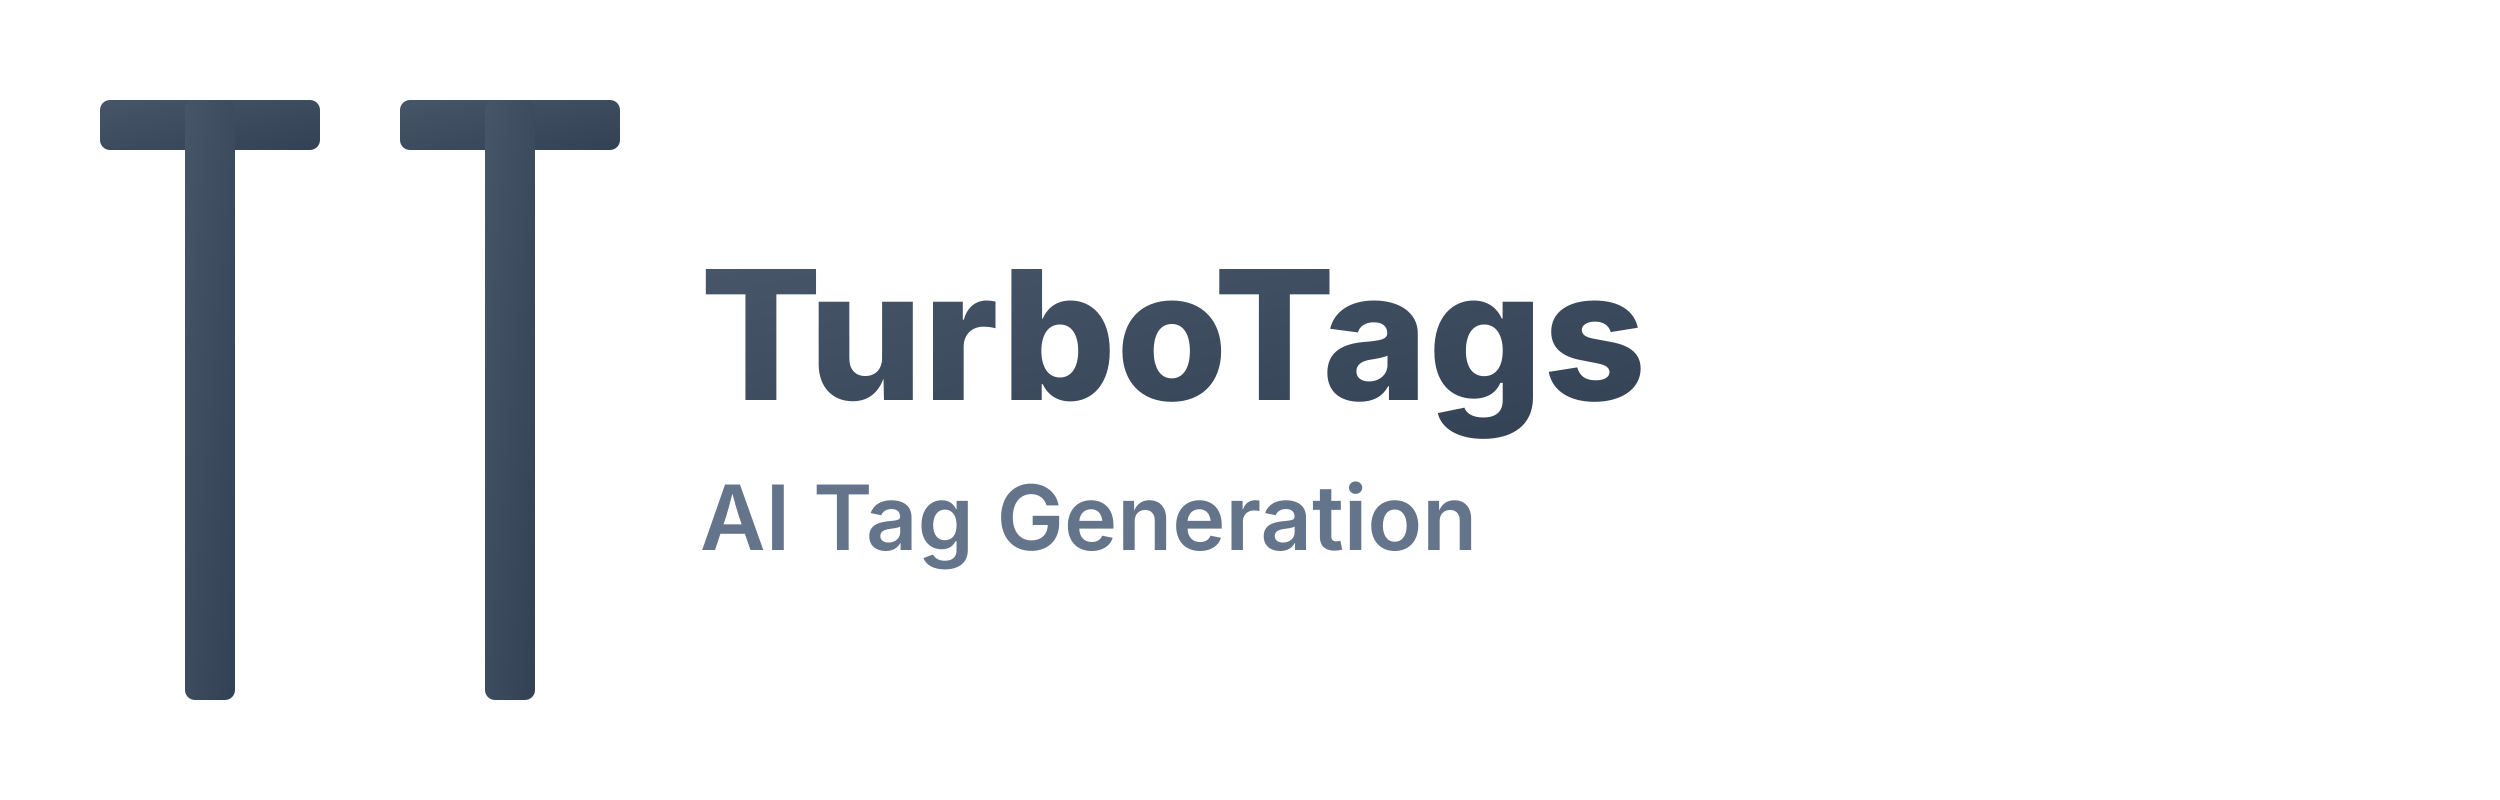
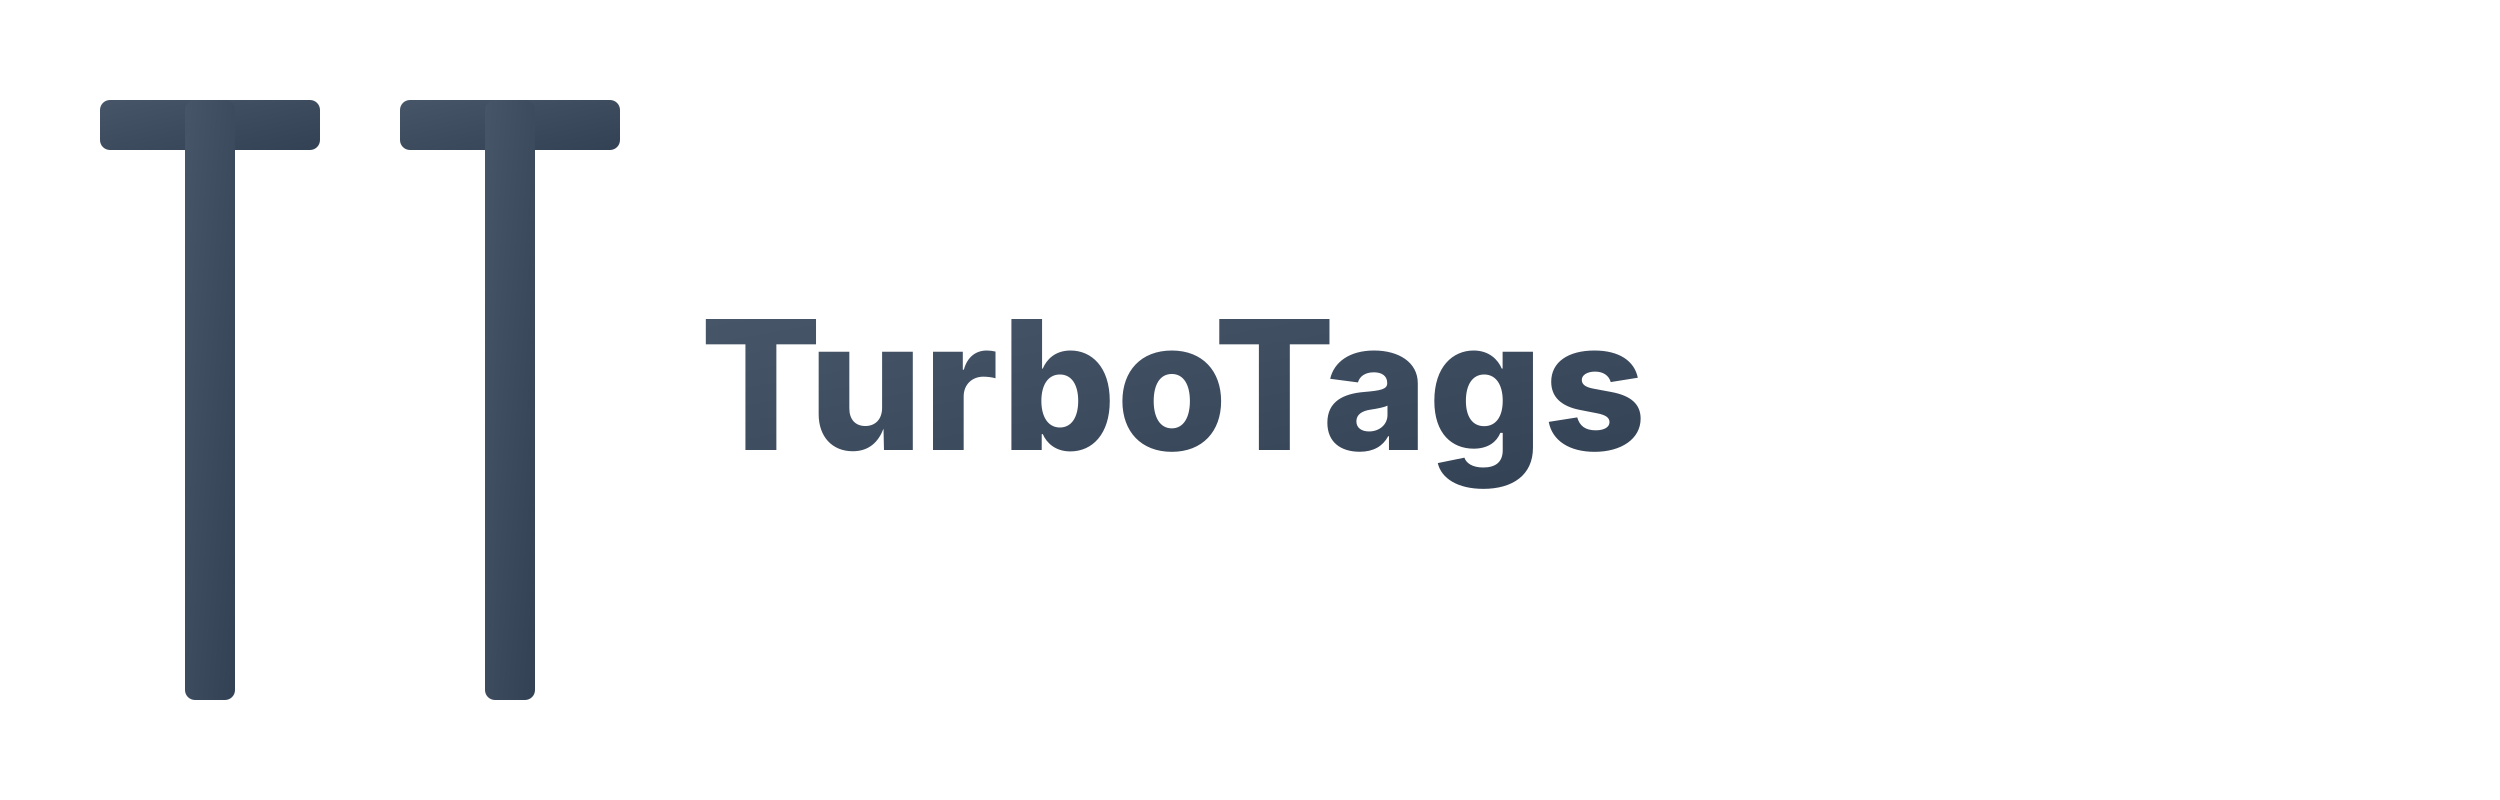
<svg xmlns="http://www.w3.org/2000/svg" width="1000" height="320" viewBox="0 0 1000 320">
  <defs>
    <linearGradient id="largeGradient" x1="0%" y1="0%" x2="100%" y2="100%">
      <stop offset="0%" style="stop-color:#475569" />
      <stop offset="100%" style="stop-color:#334155" />
    </linearGradient>
  </defs>
  <g transform="translate(40, 40)">
    <rect x="0" y="0" width="88" height="20" fill="url(#largeGradient)" rx="4" />
    <rect x="34" y="0" width="20" height="240" fill="url(#largeGradient)" rx="4" />
    <rect x="120" y="0" width="88" height="20" fill="url(#largeGradient)" rx="4" />
    <rect x="154" y="0" width="20" height="240" fill="url(#largeGradient)" rx="4" />
  </g>
-   <text x="280" y="160" font-family="Inter, system-ui, sans-serif" font-size="72" font-weight="800" fill="url(#largeGradient)">TurboTags</text>
-   <text x="280" y="220" font-family="Inter, system-ui, sans-serif" font-size="36" font-weight="600" fill="#64748b">AI Tag Generation</text>
+   <text x="280" y="180" font-family="Inter, system-ui, sans-serif" font-size="72" font-weight="800" fill="url(#largeGradient)">TurboTags</text>
</svg>
